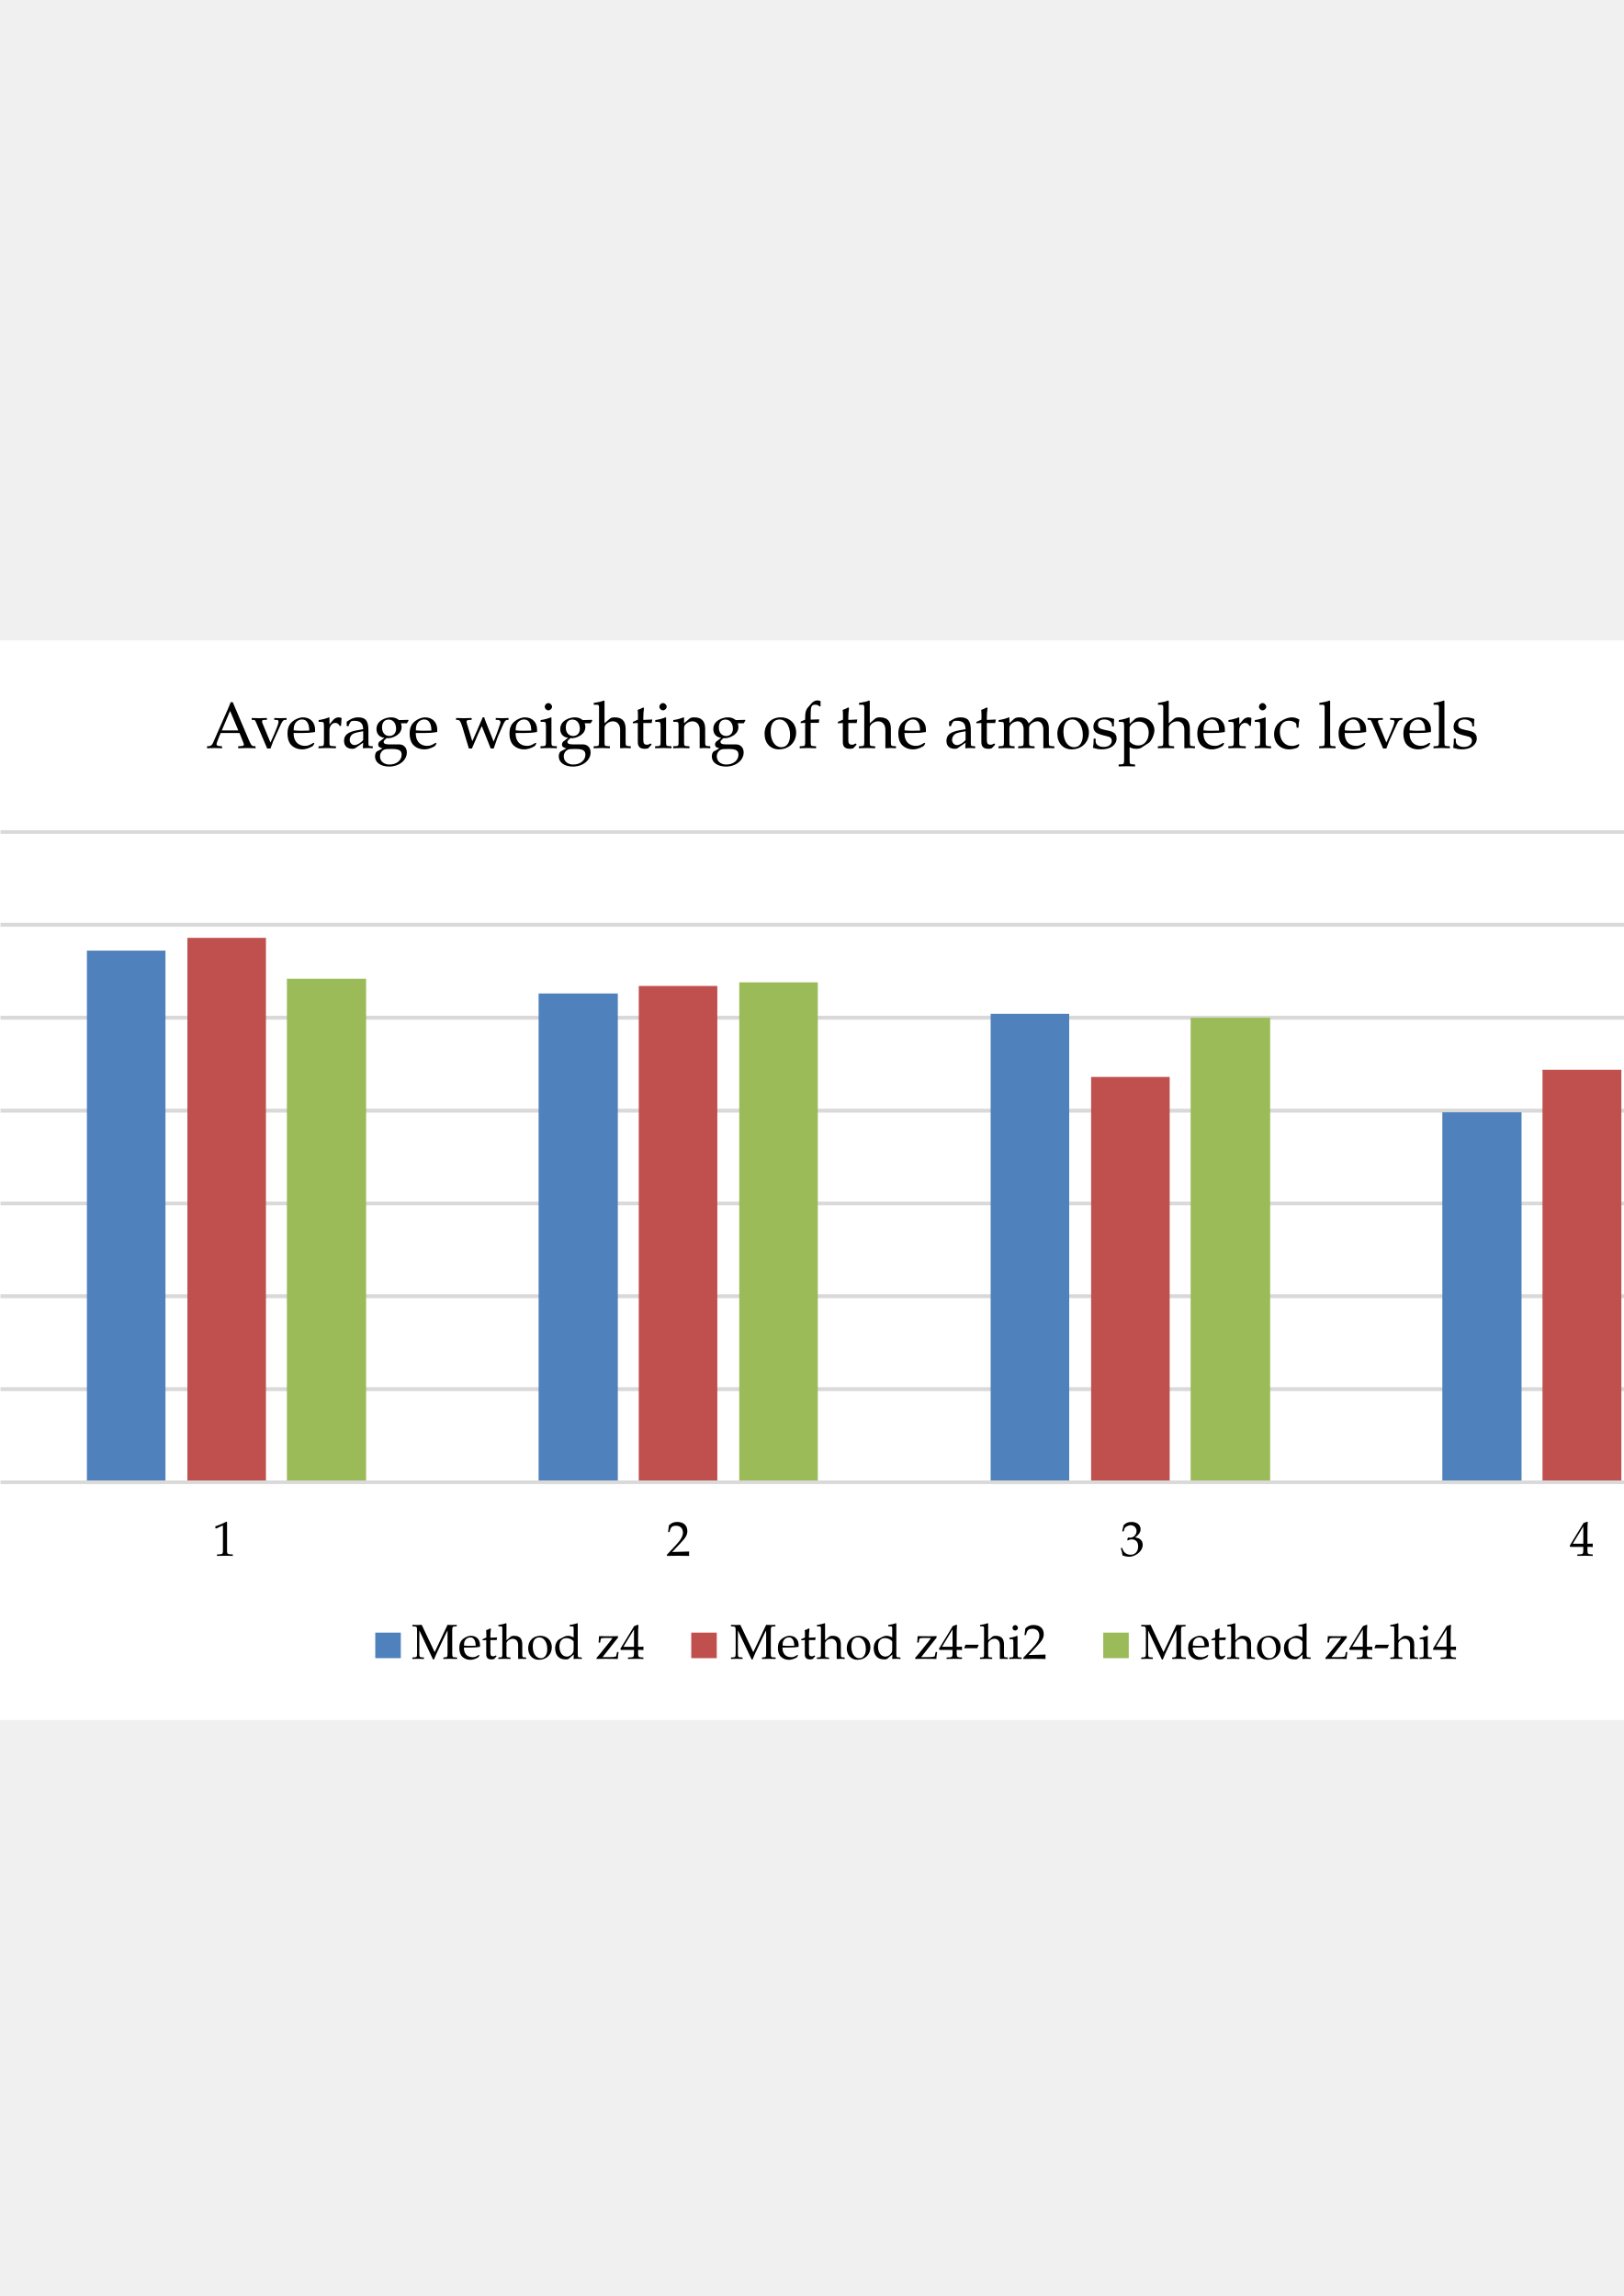
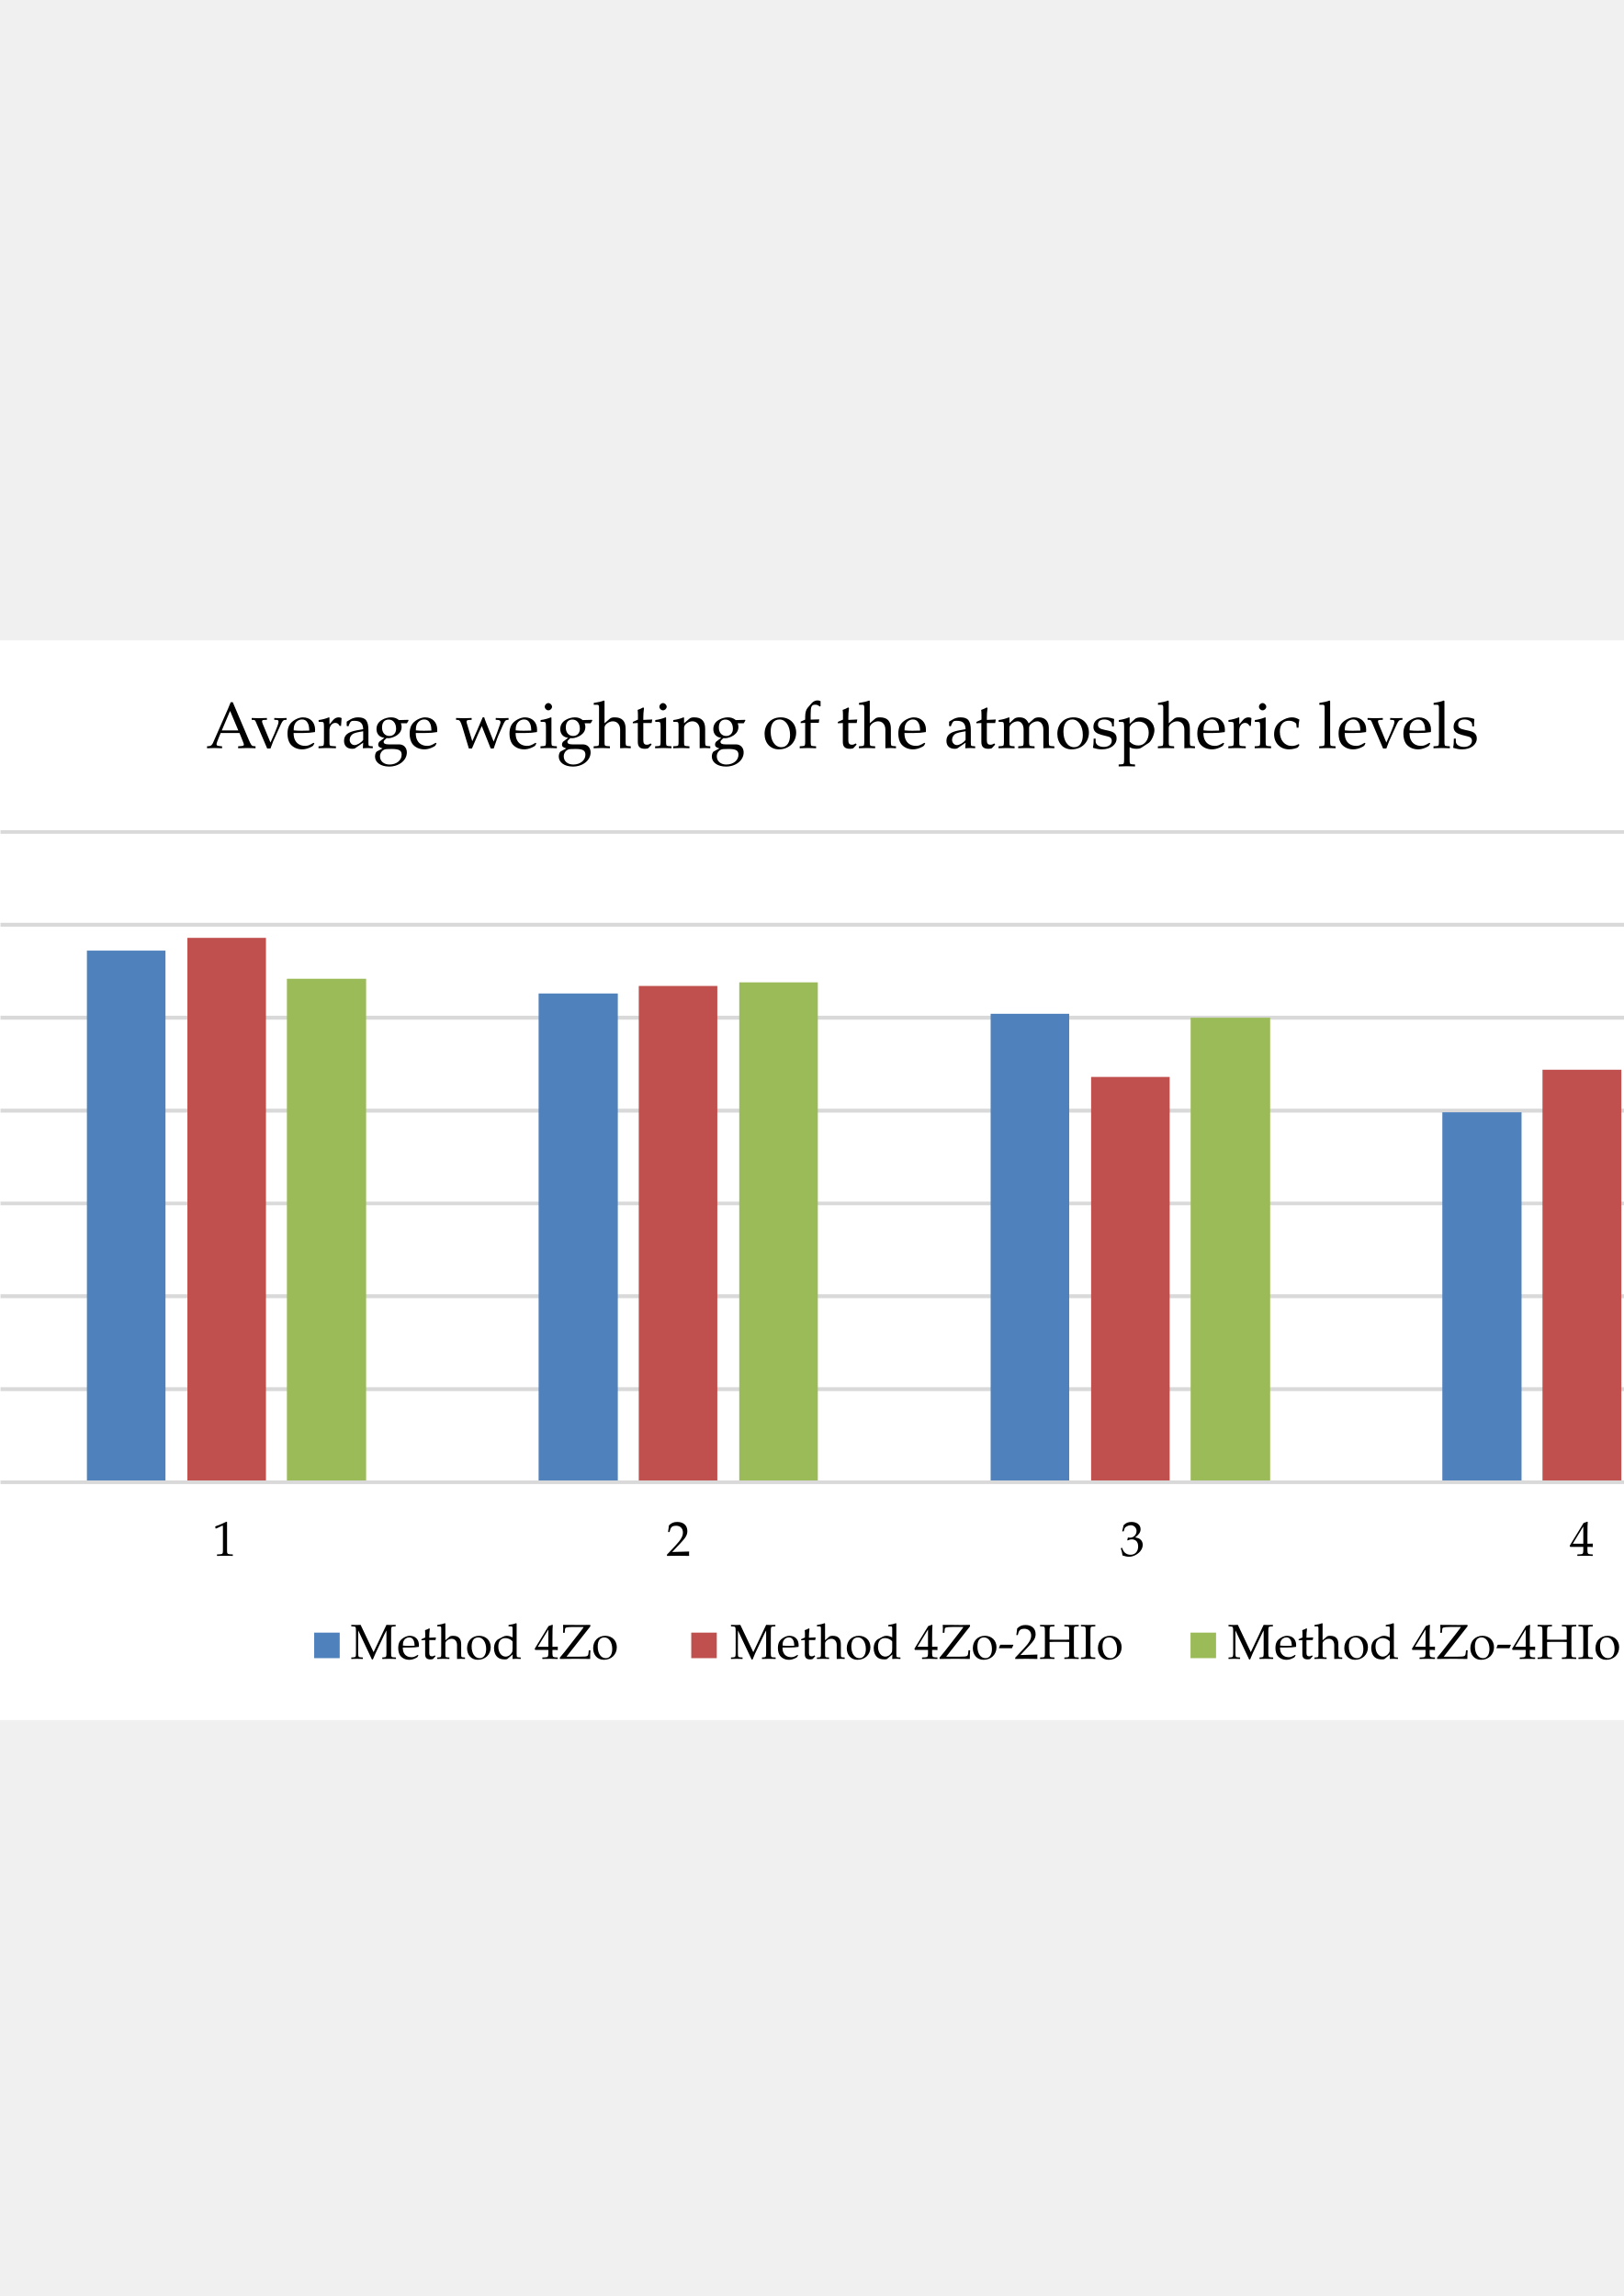
<svg xmlns="http://www.w3.org/2000/svg" width="210mm" height="297mm" viewBox="0 0 744.094 1052.362" id="svg2" version="1.1">
  <defs id="defs4">
    <clipPath id="clipPath4152" clipPathUnits="userSpaceOnUse">
      <path style="clip-rule:evenodd" id="path4154" d="m 828,419.922 3301,0 0,6177 -3301,0 0,-6177 z" />
    </clipPath>
  </defs>
  <g id="layer1">
    <g transform="matrix(0,1.25,1.25,0,-134.9097,169.1586)" id="g4144">
      <g transform="scale(0.12,0.12)" id="g4146">
        <g id="g4148">
          <g clip-path="url(#clipPath4152)" id="g4150">
            <path id="path4156" style="fill:#ffffff;fill-opacity:1;fill-rule:evenodd;stroke:none" d="m 829,420.922 3299,0 0,6176 -3299,0 0,-6176 z" />
          </g>
        </g>
        <path id="path4158" style="fill:#d9d9d9;fill-opacity:1;fill-rule:nonzero;stroke:none" d="m 3111,900.922 0,5521.998 12,0 0,-5521.998 -12,0 z m -284,0 0,5521.998 12,0 0,-5521.998 -12,0 z m -283,0 0,5521.998 11,0 0,-5521.998 -11,0 z m -284,0 0,5521.998 12,0 0,-5521.998 -12,0 z m -284,0 0,5521.998 12,0 0,-5521.998 -12,0 z m -284,0 0,5521.998 12,0 0,-5521.998 -12,0 z m -283,0 0,5521.998 11,0 0,-5521.998" />
        <path id="path4160" style="fill:#4f81bd;fill-opacity:1;fill-rule:nonzero;stroke:none" d="m 1777,1164.92 0,240 1624,0 0,-240 -1624,0 z m 131,1380 0,242 1493,0 0,-242 -1493,0 z m 62,1381 0,240 1431,0 0,-240 -1431,0 z m 301,1380 0,242 1130,0 0,-242" />
        <path id="path4162" style="fill:#c0504d;fill-opacity:1;fill-rule:nonzero;stroke:none" d="m 1738,1471.92 0,240 1663,0 0,-240 -1663,0 z m 147,1379 0,240 1516,0 0,-240 -1516,0 z m 278,1382 0,240 1238,0 0,-240 -1238,0 z m -22,1379 0,241 1260,0 0,-241" />
        <path id="path4164" style="fill:#9bbb59;fill-opacity:1;fill-rule:nonzero;stroke:none" d="m 1863,1775.92 0,242 1538,0 0,-242 -1538,0 z m 11,1382 0,240 1527,0 0,-240 -1527,0 z m 108,1379 0,243 1419,0 0,-243 -1419,0 z m 227,1382 0,240 1192,0 0,-240" />
        <path id="path4166" style="fill:#d9d9d9;fill-opacity:1;fill-rule:evenodd;stroke:none" d="m 3396,900.922 11,0 0,5522 -11,0 0,-5522 z" />
        <g transform="scale(8.33333,8.33333)" id="g4168">
          <text id="text4170" style="font-variant:normal;font-weight:normal;font-size:17.032px;font-family:Calibri;-inkscape-font-specification:Calibri;writing-mode:lr-tb;fill:#595959;fill-opacity:1;fill-rule:nonzero;stroke:none" transform="matrix(0,1,1,0,413.04,71.3906)">
            <tspan id="tspan4172" y="0" x="0 8.64" style="font-style:normal;font-variant:normal;font-weight:normal;font-stretch:normal;font-family:'Palatino Linotype';-inkscape-font-specification:'Palatino Linotype';fill:#000000;fill-opacity:1">0%</tspan>
            <tspan id="tspan4174" y="-34.08" x="0 8.64" style="font-style:normal;font-variant:normal;font-weight:normal;font-stretch:normal;font-family:'Palatino Linotype';-inkscape-font-specification:'Palatino Linotype';fill:#000000;fill-opacity:1">5%</tspan>
            <tspan id="tspan4176" y="-68.16" x="-8.52 1.337e-005 8.64" style="font-style:normal;font-variant:normal;font-weight:normal;font-stretch:normal;font-family:'Palatino Linotype';-inkscape-font-specification:'Palatino Linotype';fill:#000000;fill-opacity:1">10%</tspan>
            <tspan id="tspan4178" y="-102.24" x="-8.52 1.337e-005 8.64" style="font-style:normal;font-variant:normal;font-weight:normal;font-stretch:normal;font-family:'Palatino Linotype';-inkscape-font-specification:'Palatino Linotype';fill:#000000;fill-opacity:1">15%</tspan>
            <tspan id="tspan4180" y="-136.32" x="-8.52 1.337e-005 8.64" style="font-style:normal;font-variant:normal;font-weight:normal;font-stretch:normal;font-family:'Palatino Linotype';-inkscape-font-specification:'Palatino Linotype';fill:#000000;fill-opacity:1">20%</tspan>
            <tspan id="tspan4182" y="-170.4" x="-8.52 1.337e-005 8.64" style="font-style:normal;font-variant:normal;font-weight:normal;font-stretch:normal;font-family:'Palatino Linotype';-inkscape-font-specification:'Palatino Linotype';fill:#000000;fill-opacity:1">25%</tspan>
            <tspan id="tspan4184" y="-204.36" x="-8.52 1.337e-005 8.64" style="font-style:normal;font-variant:normal;font-weight:normal;font-stretch:normal;font-family:'Palatino Linotype';-inkscape-font-specification:'Palatino Linotype';fill:#000000;fill-opacity:1">30%</tspan>
            <tspan id="tspan4186" y="-238.44" x="-8.52 1.337e-005 8.64" style="font-style:normal;font-variant:normal;font-weight:normal;font-stretch:normal;font-family:'Palatino Linotype';-inkscape-font-specification:'Palatino Linotype';fill:#000000;fill-opacity:1">35%</tspan>
            <tspan id="tspan4188" x="0" style="font-style:normal;font-variant:normal;font-weight:normal;font-stretch:normal;font-family:'Palatino Linotype';-inkscape-font-specification:'Palatino Linotype';fill:#000000;fill-opacity:1" y="0" />
          </text>
          <text id="text4190" style="font-variant:normal;font-weight:normal;font-size:26.57px;font-family:Calibri;-inkscape-font-specification:Calibri;writing-mode:lr-tb;fill:#595959;fill-opacity:1;fill-rule:nonzero;stroke:none" transform="matrix(0,1,1,0,138.96,183.4706)">
            <tspan id="tspan4192" y="0" x="0 15 26.76 39.96 48.84 61.56 73.8 86.88 92.4 111.24 124.44 130.56 143.04 156.6 165.48 171.6 185.52 198 203.88 217.92 226.2 232.08 240.96 254.76 267.96 274.08 286.56 295.44 316.56 330.6 341.041 354.961 368.76 381.961 391.201 397.321 408.481 414.361 420.481 433.441 445.321 458.521 464.641" style="-inkscape-font-specification:'Palatino Linotype';font-family:'Palatino Linotype';font-weight:normal;font-style:normal;font-stretch:normal;font-variant:normal;font-size:24px;fill:#000000;fill-opacity:1">Average weighting of the atmospheric levels</tspan>
          </text>
        </g>
-         <path id="path4194" style="fill:#4f81bd;fill-opacity:1;fill-rule:evenodd;stroke:none" d="m 3861,2045.921 78,0 0,78 -78,0 0,-78 z" />
+         <path id="path4194" style="fill:#4f81bd;fill-opacity:1;fill-rule:evenodd;stroke:none" d="m 3861,1859.254 78,0 0,78 -78,0 0,-78 z" />
        <g transform="scale(8.33333,8.33333)" id="g4196">
-           <text id="text4198" style="font-variant:normal;font-weight:normal;font-size:17.032px;font-family:Calibri;-inkscape-font-specification:Calibri;writing-mode:lr-tb;fill:#595959;fill-opacity:1;fill-rule:nonzero;stroke:none" transform="matrix(0,1,1,0,0,0)" x="258.831" y="472.92">
-             <tspan id="tspan4200" x="258.831" style="font-style:normal;font-variant:normal;font-weight:normal;font-stretch:normal;font-size:18px;font-family:'Palatino Linotype';-inkscape-font-specification:'Palatino Linotype';fill:#000000;fill-opacity:1" y="472.92">Method z4</tspan>
+           <text id="text4198" style="font-variant:normal;font-weight:normal;font-size:17.032px;font-family:Calibri;-inkscape-font-specification:Calibri;writing-mode:lr-tb;fill:#595959;fill-opacity:1;fill-rule:nonzero;stroke:none" transform="matrix(0,1,1,0,0,0)" x="236.431" y="472.92">
+             <tspan id="tspan4200" x="236.431" style="font-style:normal;font-variant:normal;font-weight:normal;font-stretch:normal;font-size:18px;font-family:'Palatino Linotype';-inkscape-font-specification:'Palatino Linotype';fill:#000000;fill-opacity:1" y="472.92">Method 4Zo</tspan>
          </text>
        </g>
        <path id="path4202" style="fill:#c0504d;fill-opacity:1;fill-rule:evenodd;stroke:none" d="m 3861,3011.254 78,0 0,78 -78,0 0,-78 z" />
        <g transform="scale(8.33333,8.33333)" id="g4204">
          <text id="text4206" style="font-variant:normal;font-weight:normal;font-size:17.032px;font-family:Calibri;-inkscape-font-specification:Calibri;writing-mode:lr-tb;fill:#595959;fill-opacity:1;fill-rule:nonzero;stroke:none" transform="matrix(0,1,1,0,472.92,397.071)">
            <tspan id="tspan4208" x="0" y="0" />
          </text>
        </g>
-         <path id="path4210" style="fill:#9bbb59;fill-opacity:1;fill-rule:evenodd;stroke:none" d="m 3861,4269.919 78,0 0,78 -78,0 0,-78 z" />
+         <path id="path4210" style="fill:#9bbb59;fill-opacity:1;fill-rule:evenodd;stroke:none" d="m 3861,4536.586 78,0 0,78 -78,0 0,-78 z" />
        <g transform="scale(8.33333,8.33333)" id="g4212">
          <text id="text4214" style="font-variant:normal;font-weight:normal;font-size:17.032px;font-family:Calibri;-inkscape-font-specification:Calibri;writing-mode:lr-tb;fill:#595959;fill-opacity:1;fill-rule:nonzero;stroke:none" transform="matrix(0,1,1,0,472.92,496.911)">
            <tspan id="tspan4216" x="0" y="0" />
          </text>
        </g>
      </g>
    </g>
    <text xml:space="preserve" style="font-style:normal;font-variant:normal;font-weight:normal;font-stretch:normal;font-size:50px;line-height:125%;font-family:'Palatino Linotype';-inkscape-font-specification:'Palatino Linotype';letter-spacing:0px;word-spacing:0px;fill:#000000;fill-opacity:1;stroke:none;stroke-width:1px;stroke-linecap:butt;stroke-linejoin:miter;stroke-opacity:1" x="97.286" y="713.077" id="text4171">
      <tspan id="tspan4173" x="97.286" y="713.077" style="font-size:22.5px">1</tspan>
    </text>
    <text xml:space="preserve" style="font-style:normal;font-variant:normal;font-weight:normal;font-stretch:normal;font-size:50px;line-height:125%;font-family:'Palatino Linotype';-inkscape-font-specification:'Palatino Linotype';letter-spacing:0px;word-spacing:0px;fill:#000000;fill-opacity:1;stroke:none;stroke-width:1px;stroke-linecap:butt;stroke-linejoin:miter;stroke-opacity:1" x="305.286" y="713.077" id="text4171-3">
      <tspan id="tspan4173-9" x="305.286" y="713.077" style="font-size:22.5px">2</tspan>
    </text>
    <text xml:space="preserve" style="font-style:normal;font-variant:normal;font-weight:normal;font-stretch:normal;font-size:50px;line-height:125%;font-family:'Palatino Linotype';-inkscape-font-specification:'Palatino Linotype';letter-spacing:0px;word-spacing:0px;fill:#000000;fill-opacity:1;stroke:none;stroke-width:1px;stroke-linecap:butt;stroke-linejoin:miter;stroke-opacity:1" x="513.286" y="713.077" id="text4171-3-2">
      <tspan id="tspan4173-9-8" x="513.286" y="713.077" style="font-size:22.5px">3</tspan>
    </text>
    <text xml:space="preserve" style="font-style:normal;font-variant:normal;font-weight:normal;font-stretch:normal;font-size:50px;line-height:125%;font-family:'Palatino Linotype';-inkscape-font-specification:'Palatino Linotype';letter-spacing:0px;word-spacing:0px;fill:#000000;fill-opacity:1;stroke:none;stroke-width:1px;stroke-linecap:butt;stroke-linejoin:miter;stroke-opacity:1" x="719.286" y="713.077" id="text4171-3-2-5">
      <tspan id="tspan4173-9-8-0" x="719.286" y="713.077" style="font-size:22.5px">4</tspan>
    </text>
    <text id="text4198-0" style="font-variant:normal;font-weight:normal;font-size:21.29px;font-family:Calibri;-inkscape-font-specification:Calibri;writing-mode:lr-tb;fill:#595959;fill-opacity:1;fill-rule:nonzero;stroke:none" x="334.629" y="760.308">
-       <tspan id="tspan4200-1" x="334.629" style="font-style:normal;font-variant:normal;font-weight:normal;font-stretch:normal;font-size:22.5px;font-family:'Palatino Linotype';-inkscape-font-specification:'Palatino Linotype';fill:#000000;fill-opacity:1" y="760.308">Method z4-hi2</tspan>
+       <tspan id="tspan4200-1" x="334.629" style="font-style:normal;font-variant:normal;font-weight:normal;font-stretch:normal;font-size:22.5px;font-family:'Palatino Linotype';-inkscape-font-specification:'Palatino Linotype';fill:#000000;fill-opacity:1" y="760.308">Method 4Zo-2HIo</tspan>
    </text>
-     <text id="text4198-0-8" style="font-variant:normal;font-weight:normal;font-size:21.29px;font-family:Calibri;-inkscape-font-specification:Calibri;writing-mode:lr-tb;fill:#595959;fill-opacity:1;fill-rule:nonzero;stroke:none" x="522.629" y="760.308">
-       <tspan id="tspan4200-1-9" x="522.629" style="font-style:normal;font-variant:normal;font-weight:normal;font-stretch:normal;font-size:22.5px;font-family:'Palatino Linotype';-inkscape-font-specification:'Palatino Linotype';fill:#000000;fill-opacity:1" y="760.308">Method z4-hi4</tspan>
+     <text id="text4198-0-8" style="font-variant:normal;font-weight:normal;font-size:21.29px;font-family:Calibri;-inkscape-font-specification:Calibri;writing-mode:lr-tb;fill:#595959;fill-opacity:1;fill-rule:nonzero;stroke:none" x="562.629" y="760.308">
+       <tspan id="tspan4200-1-9" x="562.629" style="font-style:normal;font-variant:normal;font-weight:normal;font-stretch:normal;font-size:22.5px;font-family:'Palatino Linotype';-inkscape-font-specification:'Palatino Linotype';fill:#000000;fill-opacity:1" y="760.308">Method 4Zo-4HIo</tspan>
    </text>
  </g>
</svg>
